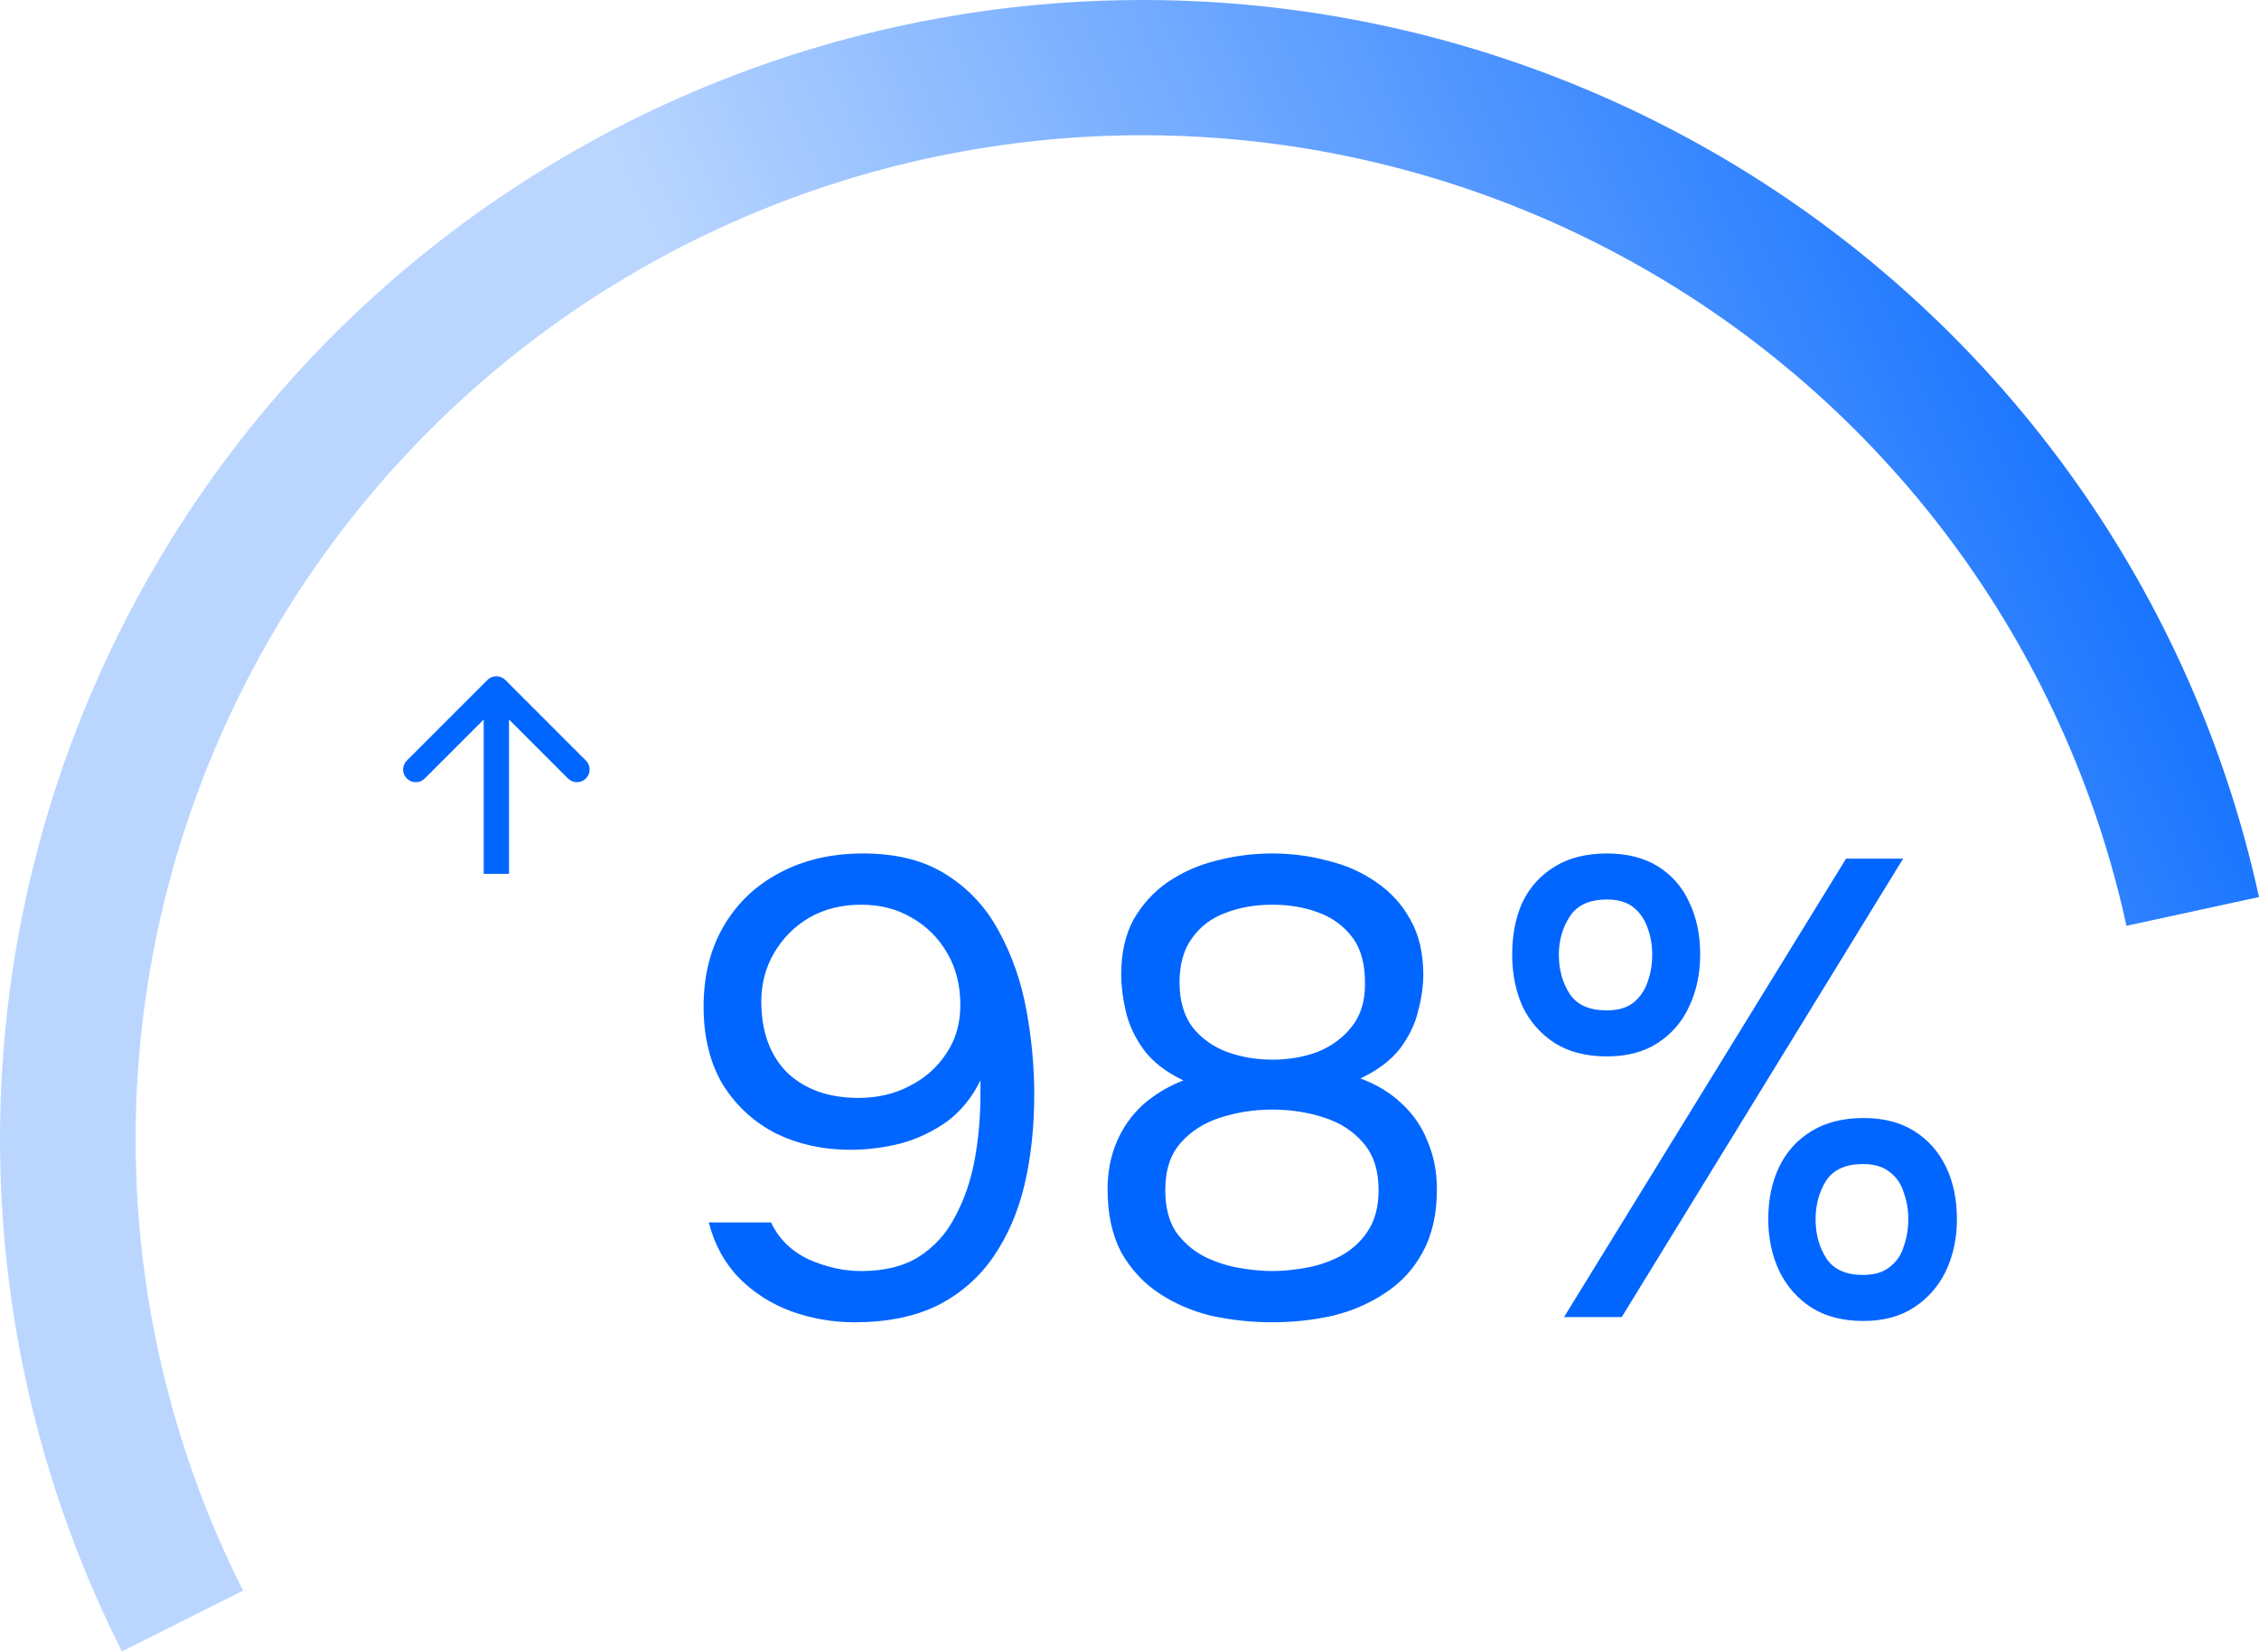
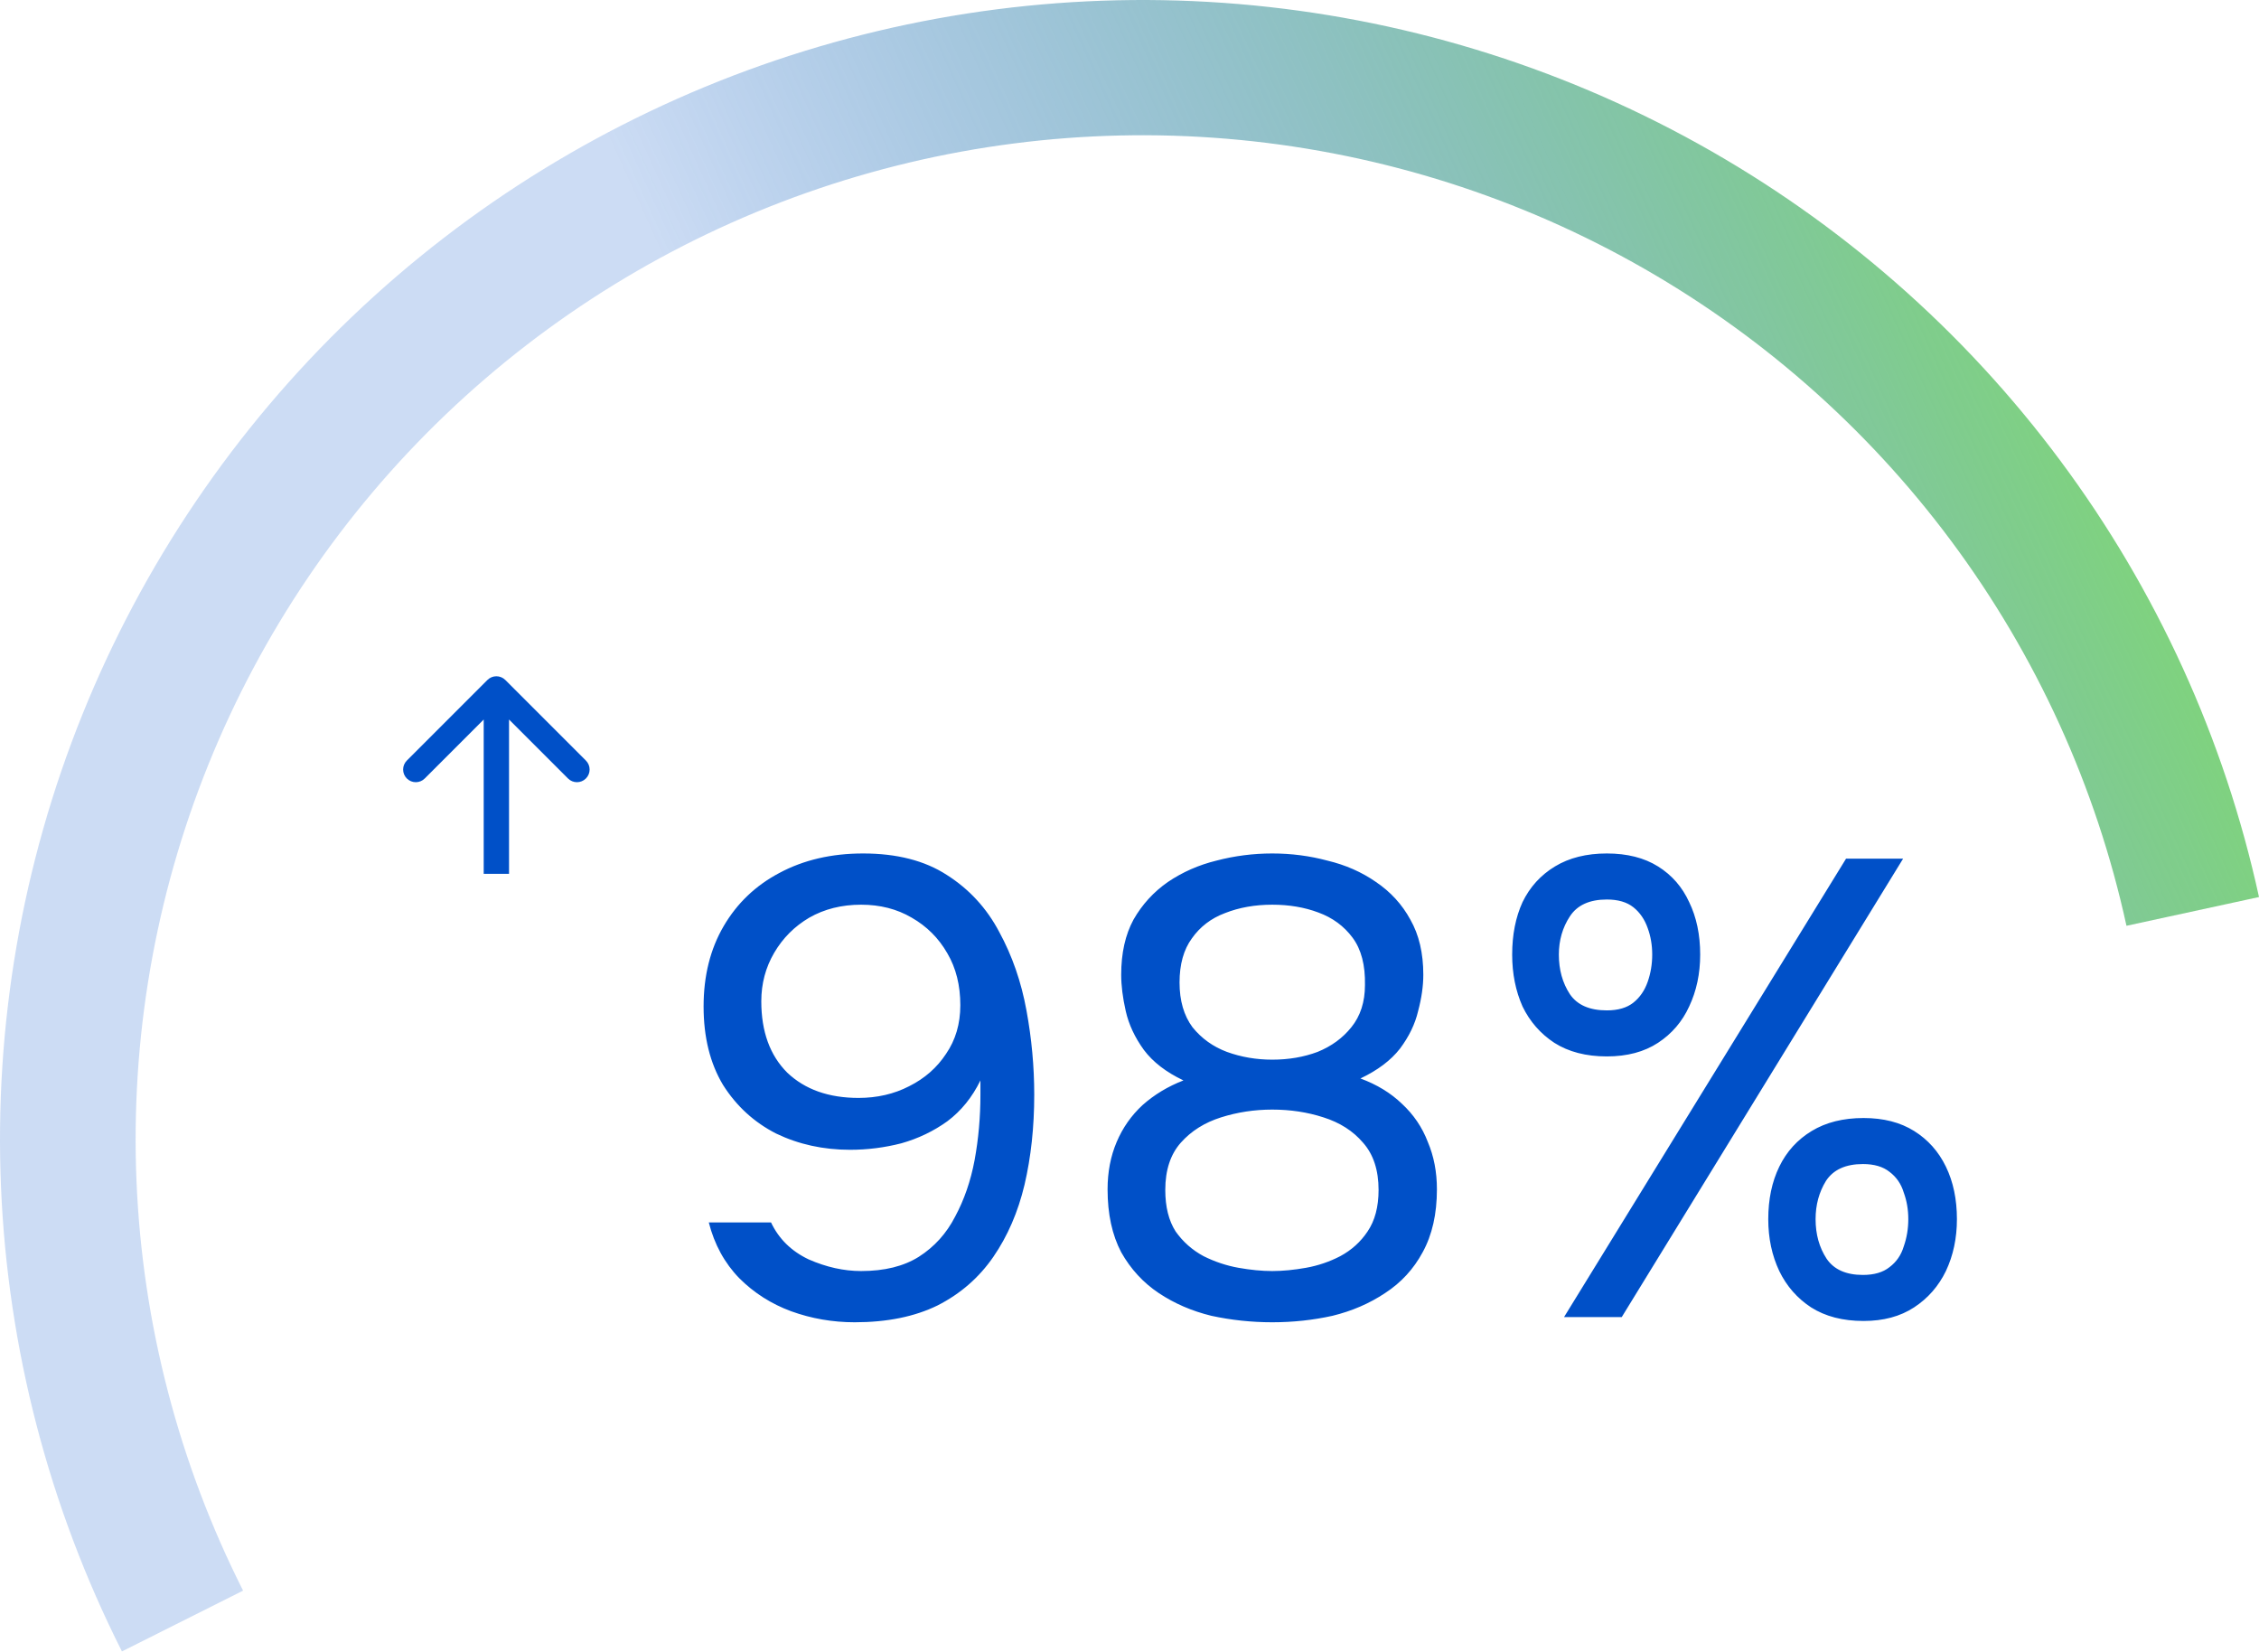
<svg xmlns="http://www.w3.org/2000/svg" width="223" height="163" viewBox="0 0 223 163" fill="none">
-   <path d="M223 88.541C219.596 72.946 212.902 58.251 203.361 45.435C193.821 32.619 181.654 21.974 167.668 14.208C153.683 6.443 138.199 1.734 122.247 0.396C106.295 -0.942 90.241 1.12 75.15 6.446C60.06 11.773 46.279 20.24 34.725 31.287C23.171 42.334 14.107 55.706 8.137 70.515C2.167 85.323 -0.573 101.23 0.1 117.176C0.772 133.122 4.841 148.743 12.037 163L23.997 157C17.655 144.435 14.069 130.669 13.476 116.615C12.884 102.562 15.298 88.544 20.56 75.493C25.821 62.442 33.809 50.657 43.991 40.922C54.174 31.186 66.319 23.724 79.618 19.03C92.917 14.336 107.066 12.518 121.125 13.697C135.183 14.877 148.828 19.026 161.154 25.87C173.479 32.714 184.202 42.095 192.61 53.39C201.018 64.685 206.918 77.635 209.918 91.379L223 88.541Z" fill="url(#paint0_linear_5313_19812)" />
-   <path d="M84.368 130.512C82.192 130.512 80.101 130.149 78.096 129.424C76.133 128.699 74.427 127.611 72.976 126.16C71.525 124.667 70.523 122.832 69.968 120.656H76.112C76.88 122.277 78.117 123.493 79.824 124.304C81.573 125.072 83.301 125.456 85.008 125.456C87.312 125.456 89.211 124.987 90.704 124.048C92.24 123.067 93.435 121.744 94.288 120.08C95.184 118.416 95.824 116.56 96.208 114.512C96.592 112.421 96.784 110.267 96.784 108.048C96.784 107.835 96.784 107.6 96.784 107.344C96.784 107.088 96.784 106.853 96.784 106.64C95.973 108.304 94.885 109.648 93.52 110.672C92.155 111.653 90.64 112.379 88.976 112.848C87.312 113.275 85.627 113.488 83.92 113.488C81.275 113.488 78.843 112.955 76.624 111.888C74.448 110.779 72.699 109.179 71.376 107.088C70.096 104.955 69.456 102.373 69.456 99.344C69.456 96.315 70.117 93.669 71.44 91.408C72.763 89.147 74.597 87.397 76.944 86.16C79.333 84.88 82.085 84.24 85.2 84.24C88.528 84.24 91.28 84.944 93.456 86.352C95.675 87.76 97.403 89.637 98.64 91.984C99.92 94.331 100.816 96.912 101.328 99.728C101.84 102.501 102.096 105.275 102.096 108.048C102.096 111.248 101.776 114.213 101.136 116.944C100.496 119.632 99.472 122 98.064 124.048C96.656 126.096 94.821 127.696 92.56 128.848C90.299 129.957 87.568 130.512 84.368 130.512ZM84.752 108.368C86.587 108.368 88.251 107.984 89.744 107.216C91.28 106.448 92.496 105.381 93.392 104.016C94.331 102.651 94.8 101.051 94.8 99.216C94.8 97.253 94.373 95.547 93.52 94.096C92.667 92.603 91.493 91.429 90 90.576C88.549 89.723 86.885 89.296 85.008 89.296C83.088 89.296 81.381 89.723 79.888 90.576C78.437 91.429 77.285 92.581 76.432 94.032C75.579 95.483 75.152 97.083 75.152 98.832C75.152 101.819 76.005 104.165 77.712 105.872C79.461 107.536 81.808 108.368 84.752 108.368ZM125.592 130.512C123.544 130.512 121.538 130.299 119.576 129.872C117.656 129.403 115.928 128.656 114.392 127.632C112.856 126.608 111.618 125.264 110.68 123.6C109.784 121.893 109.336 119.824 109.336 117.392C109.336 115.685 109.634 114.128 110.232 112.72C110.829 111.312 111.682 110.096 112.792 109.072C113.944 108.048 115.288 107.237 116.824 106.64C115.117 105.829 113.816 104.827 112.92 103.632C112.024 102.395 111.426 101.115 111.128 99.792C110.829 98.469 110.68 97.275 110.68 96.208C110.68 94.075 111.085 92.261 111.896 90.768C112.749 89.275 113.88 88.037 115.288 87.056C116.738 86.075 118.338 85.371 120.088 84.944C121.88 84.475 123.714 84.24 125.592 84.24C127.469 84.24 129.282 84.475 131.032 84.944C132.824 85.371 134.424 86.075 135.832 87.056C137.282 88.037 138.413 89.275 139.224 90.768C140.077 92.261 140.504 94.075 140.504 96.208C140.504 97.317 140.333 98.512 139.992 99.792C139.693 101.072 139.096 102.309 138.2 103.504C137.304 104.656 136.002 105.637 134.296 106.448C135.917 107.045 137.282 107.877 138.392 108.944C139.544 110.011 140.397 111.269 140.951 112.72C141.549 114.128 141.847 115.685 141.847 117.392C141.847 119.824 141.378 121.893 140.44 123.6C139.544 125.264 138.306 126.608 136.728 127.632C135.192 128.656 133.464 129.403 131.544 129.872C129.624 130.299 127.64 130.512 125.592 130.512ZM125.592 125.456C126.616 125.456 127.725 125.349 128.92 125.136C130.114 124.923 131.245 124.539 132.312 123.984C133.421 123.387 134.317 122.576 135 121.552C135.725 120.485 136.088 119.12 136.088 117.456C136.088 115.493 135.576 113.936 134.552 112.784C133.57 111.632 132.269 110.8 130.648 110.288C129.069 109.776 127.384 109.52 125.592 109.52C123.842 109.52 122.157 109.776 120.536 110.288C118.914 110.8 117.592 111.632 116.568 112.784C115.544 113.936 115.032 115.493 115.032 117.456C115.032 119.12 115.373 120.485 116.056 121.552C116.781 122.576 117.698 123.387 118.808 123.984C119.917 124.539 121.069 124.923 122.264 125.136C123.458 125.349 124.568 125.456 125.592 125.456ZM125.592 104.592C127.213 104.592 128.706 104.336 130.072 103.824C131.437 103.269 132.546 102.459 133.4 101.392C134.296 100.283 134.744 98.896 134.744 97.232C134.786 95.269 134.381 93.712 133.528 92.56C132.674 91.408 131.544 90.576 130.136 90.064C128.77 89.552 127.256 89.296 125.592 89.296C123.885 89.296 122.328 89.573 120.92 90.128C119.554 90.64 118.466 91.472 117.656 92.624C116.845 93.733 116.44 95.184 116.44 96.976C116.44 98.768 116.866 100.24 117.72 101.392C118.616 102.501 119.746 103.312 121.112 103.824C122.52 104.336 124.013 104.592 125.592 104.592ZM154.396 130L182.236 84.752H187.868L160.092 130H154.396ZM183.964 130.384C181.916 130.384 180.188 129.936 178.78 129.04C177.415 128.144 176.369 126.949 175.644 125.456C174.919 123.92 174.556 122.213 174.556 120.336C174.556 118.373 174.919 116.645 175.644 115.152C176.369 113.659 177.436 112.485 178.844 111.632C180.252 110.779 181.959 110.352 183.964 110.352C185.927 110.352 187.591 110.779 188.956 111.632C190.321 112.485 191.367 113.659 192.092 115.152C192.817 116.645 193.18 118.373 193.18 120.336C193.18 122.213 192.817 123.92 192.092 125.456C191.367 126.949 190.321 128.144 188.956 129.04C187.591 129.936 185.927 130.384 183.964 130.384ZM183.9 125.84C185.009 125.84 185.884 125.584 186.524 125.072C187.207 124.56 187.676 123.877 187.932 123.024C188.231 122.171 188.38 121.275 188.38 120.336C188.38 119.397 188.231 118.523 187.932 117.712C187.676 116.859 187.207 116.176 186.524 115.664C185.884 115.152 185.009 114.896 183.9 114.896C182.193 114.896 180.977 115.451 180.252 116.56C179.569 117.669 179.228 118.928 179.228 120.336C179.228 121.829 179.591 123.131 180.316 124.24C181.041 125.307 182.236 125.84 183.9 125.84ZM158.62 104.272C156.572 104.272 154.844 103.824 153.436 102.928C152.071 102.032 151.025 100.837 150.3 99.344C149.617 97.808 149.276 96.101 149.276 94.224C149.276 92.261 149.617 90.533 150.3 89.04C151.025 87.547 152.092 86.373 153.5 85.52C154.908 84.667 156.615 84.24 158.62 84.24C160.625 84.24 162.311 84.667 163.676 85.52C165.041 86.373 166.065 87.547 166.748 89.04C167.473 90.533 167.836 92.261 167.836 94.224C167.836 96.101 167.473 97.808 166.748 99.344C166.065 100.837 165.041 102.032 163.676 102.928C162.311 103.824 160.625 104.272 158.62 104.272ZM158.62 99.728C159.729 99.728 160.604 99.472 161.244 98.96C161.884 98.448 162.353 97.765 162.652 96.912C162.951 96.059 163.1 95.163 163.1 94.224C163.1 93.285 162.951 92.411 162.652 91.6C162.353 90.747 161.884 90.064 161.244 89.552C160.604 89.04 159.729 88.784 158.62 88.784C156.913 88.784 155.697 89.339 154.972 90.448C154.247 91.557 153.884 92.816 153.884 94.224C153.884 95.717 154.247 97.019 154.972 98.128C155.697 99.195 156.913 99.728 158.62 99.728Z" fill="#0166FF" />
-   <path d="M49.884 67.116C49.396 66.628 48.604 66.628 48.116 67.116L40.161 75.071C39.673 75.559 39.673 76.351 40.161 76.839C40.649 77.327 41.441 77.327 41.929 76.839L49 69.768L56.071 76.839C56.559 77.327 57.351 77.327 57.839 76.839C58.327 76.351 58.327 75.559 57.839 75.071L49.884 67.116ZM47.75 85V86.25H50.25V85H47.75ZM47.75 68V85H50.25V68H47.75Z" fill="#0166FF" />
+   <path d="M223 88.541C219.596 72.946 212.902 58.251 203.361 45.435C193.821 32.619 181.654 21.974 167.668 14.208C153.683 6.443 138.199 1.734 122.247 0.396C106.295 -0.942 90.241 1.12 75.15 6.446C60.06 11.773 46.279 20.24 34.725 31.287C23.171 42.334 14.107 55.706 8.137 70.515C2.167 85.323 -0.573 101.23 0.1 117.176C0.772 133.122 4.841 148.743 12.037 163L23.997 157C17.655 144.435 14.069 130.669 13.476 116.615C12.884 102.562 15.298 88.544 20.56 75.493C25.821 62.442 33.809 50.657 43.991 40.922C54.174 31.186 66.319 23.724 79.618 19.03C92.917 14.336 107.066 12.518 121.125 13.697C135.183 14.877 148.828 19.026 161.154 25.87C173.479 32.714 184.202 42.095 192.61 53.39C201.018 64.685 206.918 77.635 209.918 91.379L223 88.541Z" fill="url(#paint0_linear_10001_20566)" />
+   <path d="M84.368 130.512C82.192 130.512 80.101 130.149 78.096 129.424C76.133 128.699 74.427 127.611 72.976 126.16C71.525 124.667 70.523 122.832 69.968 120.656H76.112C76.88 122.277 78.117 123.493 79.824 124.304C81.573 125.072 83.301 125.456 85.008 125.456C87.312 125.456 89.211 124.987 90.704 124.048C92.24 123.067 93.435 121.744 94.288 120.08C95.184 118.416 95.824 116.56 96.208 114.512C96.592 112.421 96.784 110.267 96.784 108.048C96.784 107.835 96.784 107.6 96.784 107.344C96.784 107.088 96.784 106.853 96.784 106.64C95.973 108.304 94.885 109.648 93.52 110.672C92.155 111.653 90.64 112.379 88.976 112.848C87.312 113.275 85.627 113.488 83.92 113.488C81.275 113.488 78.843 112.955 76.624 111.888C74.448 110.779 72.699 109.179 71.376 107.088C70.096 104.955 69.456 102.373 69.456 99.344C69.456 96.315 70.117 93.669 71.44 91.408C72.763 89.147 74.597 87.397 76.944 86.16C79.333 84.88 82.085 84.24 85.2 84.24C88.528 84.24 91.28 84.944 93.456 86.352C95.675 87.76 97.403 89.637 98.64 91.984C99.92 94.331 100.816 96.912 101.328 99.728C101.84 102.501 102.096 105.275 102.096 108.048C102.096 111.248 101.776 114.213 101.136 116.944C100.496 119.632 99.472 122 98.064 124.048C96.656 126.096 94.821 127.696 92.56 128.848C90.299 129.957 87.568 130.512 84.368 130.512ZM84.752 108.368C86.587 108.368 88.251 107.984 89.744 107.216C91.28 106.448 92.496 105.381 93.392 104.016C94.331 102.651 94.8 101.051 94.8 99.216C94.8 97.253 94.373 95.547 93.52 94.096C92.667 92.603 91.493 91.429 90 90.576C88.549 89.723 86.885 89.296 85.008 89.296C83.088 89.296 81.381 89.723 79.888 90.576C78.437 91.429 77.285 92.581 76.432 94.032C75.579 95.483 75.152 97.083 75.152 98.832C75.152 101.819 76.005 104.165 77.712 105.872C79.461 107.536 81.808 108.368 84.752 108.368ZM125.592 130.512C123.544 130.512 121.538 130.299 119.576 129.872C117.656 129.403 115.928 128.656 114.392 127.632C112.856 126.608 111.618 125.264 110.68 123.6C109.784 121.893 109.336 119.824 109.336 117.392C109.336 115.685 109.634 114.128 110.232 112.72C110.829 111.312 111.682 110.096 112.792 109.072C113.944 108.048 115.288 107.237 116.824 106.64C115.117 105.829 113.816 104.827 112.92 103.632C112.024 102.395 111.426 101.115 111.128 99.792C110.829 98.469 110.68 97.275 110.68 96.208C110.68 94.075 111.085 92.261 111.896 90.768C112.749 89.275 113.88 88.037 115.288 87.056C116.738 86.075 118.338 85.371 120.088 84.944C121.88 84.475 123.714 84.24 125.592 84.24C127.469 84.24 129.282 84.475 131.032 84.944C132.824 85.371 134.424 86.075 135.832 87.056C137.282 88.037 138.413 89.275 139.224 90.768C140.077 92.261 140.504 94.075 140.504 96.208C140.504 97.317 140.333 98.512 139.992 99.792C139.693 101.072 139.096 102.309 138.2 103.504C137.304 104.656 136.002 105.637 134.296 106.448C135.917 107.045 137.282 107.877 138.392 108.944C139.544 110.011 140.397 111.269 140.951 112.72C141.549 114.128 141.847 115.685 141.847 117.392C141.847 119.824 141.378 121.893 140.44 123.6C139.544 125.264 138.306 126.608 136.728 127.632C135.192 128.656 133.464 129.403 131.544 129.872C129.624 130.299 127.64 130.512 125.592 130.512ZM125.592 125.456C126.616 125.456 127.725 125.349 128.92 125.136C130.114 124.923 131.245 124.539 132.312 123.984C133.421 123.387 134.317 122.576 135 121.552C135.725 120.485 136.088 119.12 136.088 117.456C136.088 115.493 135.576 113.936 134.552 112.784C133.57 111.632 132.269 110.8 130.648 110.288C129.069 109.776 127.384 109.52 125.592 109.52C123.842 109.52 122.157 109.776 120.536 110.288C118.914 110.8 117.592 111.632 116.568 112.784C115.544 113.936 115.032 115.493 115.032 117.456C115.032 119.12 115.373 120.485 116.056 121.552C116.781 122.576 117.698 123.387 118.808 123.984C119.917 124.539 121.069 124.923 122.264 125.136C123.458 125.349 124.568 125.456 125.592 125.456ZM125.592 104.592C127.213 104.592 128.706 104.336 130.072 103.824C131.437 103.269 132.546 102.459 133.4 101.392C134.296 100.283 134.744 98.896 134.744 97.232C134.786 95.269 134.381 93.712 133.528 92.56C132.674 91.408 131.544 90.576 130.136 90.064C128.77 89.552 127.256 89.296 125.592 89.296C123.885 89.296 122.328 89.573 120.92 90.128C119.554 90.64 118.466 91.472 117.656 92.624C116.845 93.733 116.44 95.184 116.44 96.976C116.44 98.768 116.866 100.24 117.72 101.392C118.616 102.501 119.746 103.312 121.112 103.824C122.52 104.336 124.013 104.592 125.592 104.592ZM154.396 130L182.236 84.752H187.868L160.092 130H154.396ZM183.964 130.384C181.916 130.384 180.188 129.936 178.78 129.04C177.415 128.144 176.369 126.949 175.644 125.456C174.919 123.92 174.556 122.213 174.556 120.336C174.556 118.373 174.919 116.645 175.644 115.152C176.369 113.659 177.436 112.485 178.844 111.632C180.252 110.779 181.959 110.352 183.964 110.352C185.927 110.352 187.591 110.779 188.956 111.632C190.321 112.485 191.367 113.659 192.092 115.152C192.817 116.645 193.18 118.373 193.18 120.336C193.18 122.213 192.817 123.92 192.092 125.456C191.367 126.949 190.321 128.144 188.956 129.04C187.591 129.936 185.927 130.384 183.964 130.384ZM183.9 125.84C185.009 125.84 185.884 125.584 186.524 125.072C187.207 124.56 187.676 123.877 187.932 123.024C188.231 122.171 188.38 121.275 188.38 120.336C188.38 119.397 188.231 118.523 187.932 117.712C187.676 116.859 187.207 116.176 186.524 115.664C185.884 115.152 185.009 114.896 183.9 114.896C182.193 114.896 180.977 115.451 180.252 116.56C179.569 117.669 179.228 118.928 179.228 120.336C179.228 121.829 179.591 123.131 180.316 124.24C181.041 125.307 182.236 125.84 183.9 125.84ZM158.62 104.272C156.572 104.272 154.844 103.824 153.436 102.928C152.071 102.032 151.025 100.837 150.3 99.344C149.617 97.808 149.276 96.101 149.276 94.224C149.276 92.261 149.617 90.533 150.3 89.04C151.025 87.547 152.092 86.373 153.5 85.52C154.908 84.667 156.615 84.24 158.62 84.24C160.625 84.24 162.311 84.667 163.676 85.52C165.041 86.373 166.065 87.547 166.748 89.04C167.473 90.533 167.836 92.261 167.836 94.224C167.836 96.101 167.473 97.808 166.748 99.344C166.065 100.837 165.041 102.032 163.676 102.928C162.311 103.824 160.625 104.272 158.62 104.272ZM158.62 99.728C159.729 99.728 160.604 99.472 161.244 98.96C161.884 98.448 162.353 97.765 162.652 96.912C162.951 96.059 163.1 95.163 163.1 94.224C163.1 93.285 162.951 92.411 162.652 91.6C162.353 90.747 161.884 90.064 161.244 89.552C160.604 89.04 159.729 88.784 158.62 88.784C156.913 88.784 155.697 89.339 154.972 90.448C154.247 91.557 153.884 92.816 153.884 94.224C153.884 95.717 154.247 97.019 154.972 98.128C155.697 99.195 156.913 99.728 158.62 99.728Z" fill="#0050C8" />
+   <path d="M49.884 67.116C49.396 66.628 48.604 66.628 48.116 67.116L40.161 75.071C39.673 75.559 39.673 76.351 40.161 76.839C40.649 77.327 41.441 77.327 41.929 76.839L49 69.768L56.071 76.839C56.559 77.327 57.351 77.327 57.839 76.839C58.327 76.351 58.327 75.559 57.839 75.071L49.884 67.116ZM47.75 85V86.25H50.25V85H47.75ZM47.75 68V85H50.25V68H47.75Z" fill="#0050C8" />
  <defs>
-     <linearGradient id="paint0_linear_5313_19812" x1="257.655" y1="114.175" x2="31.301" y2="217.044" gradientUnits="userSpaceOnUse">
-       <stop stop-color="#0166FF" />
-       <stop offset="0.557" stop-color="#BAD6FF" />
+     <linearGradient id="paint0_linear_10001_20566" x1="257.655" y1="114.175" x2="31.301" y2="217.044" gradientUnits="userSpaceOnUse">
+       <stop stop-color="#81E062" />
+       <stop offset="0.557" stop-color="#0050C8" stop-opacity="0.2" />
    </linearGradient>
  </defs>
</svg>
